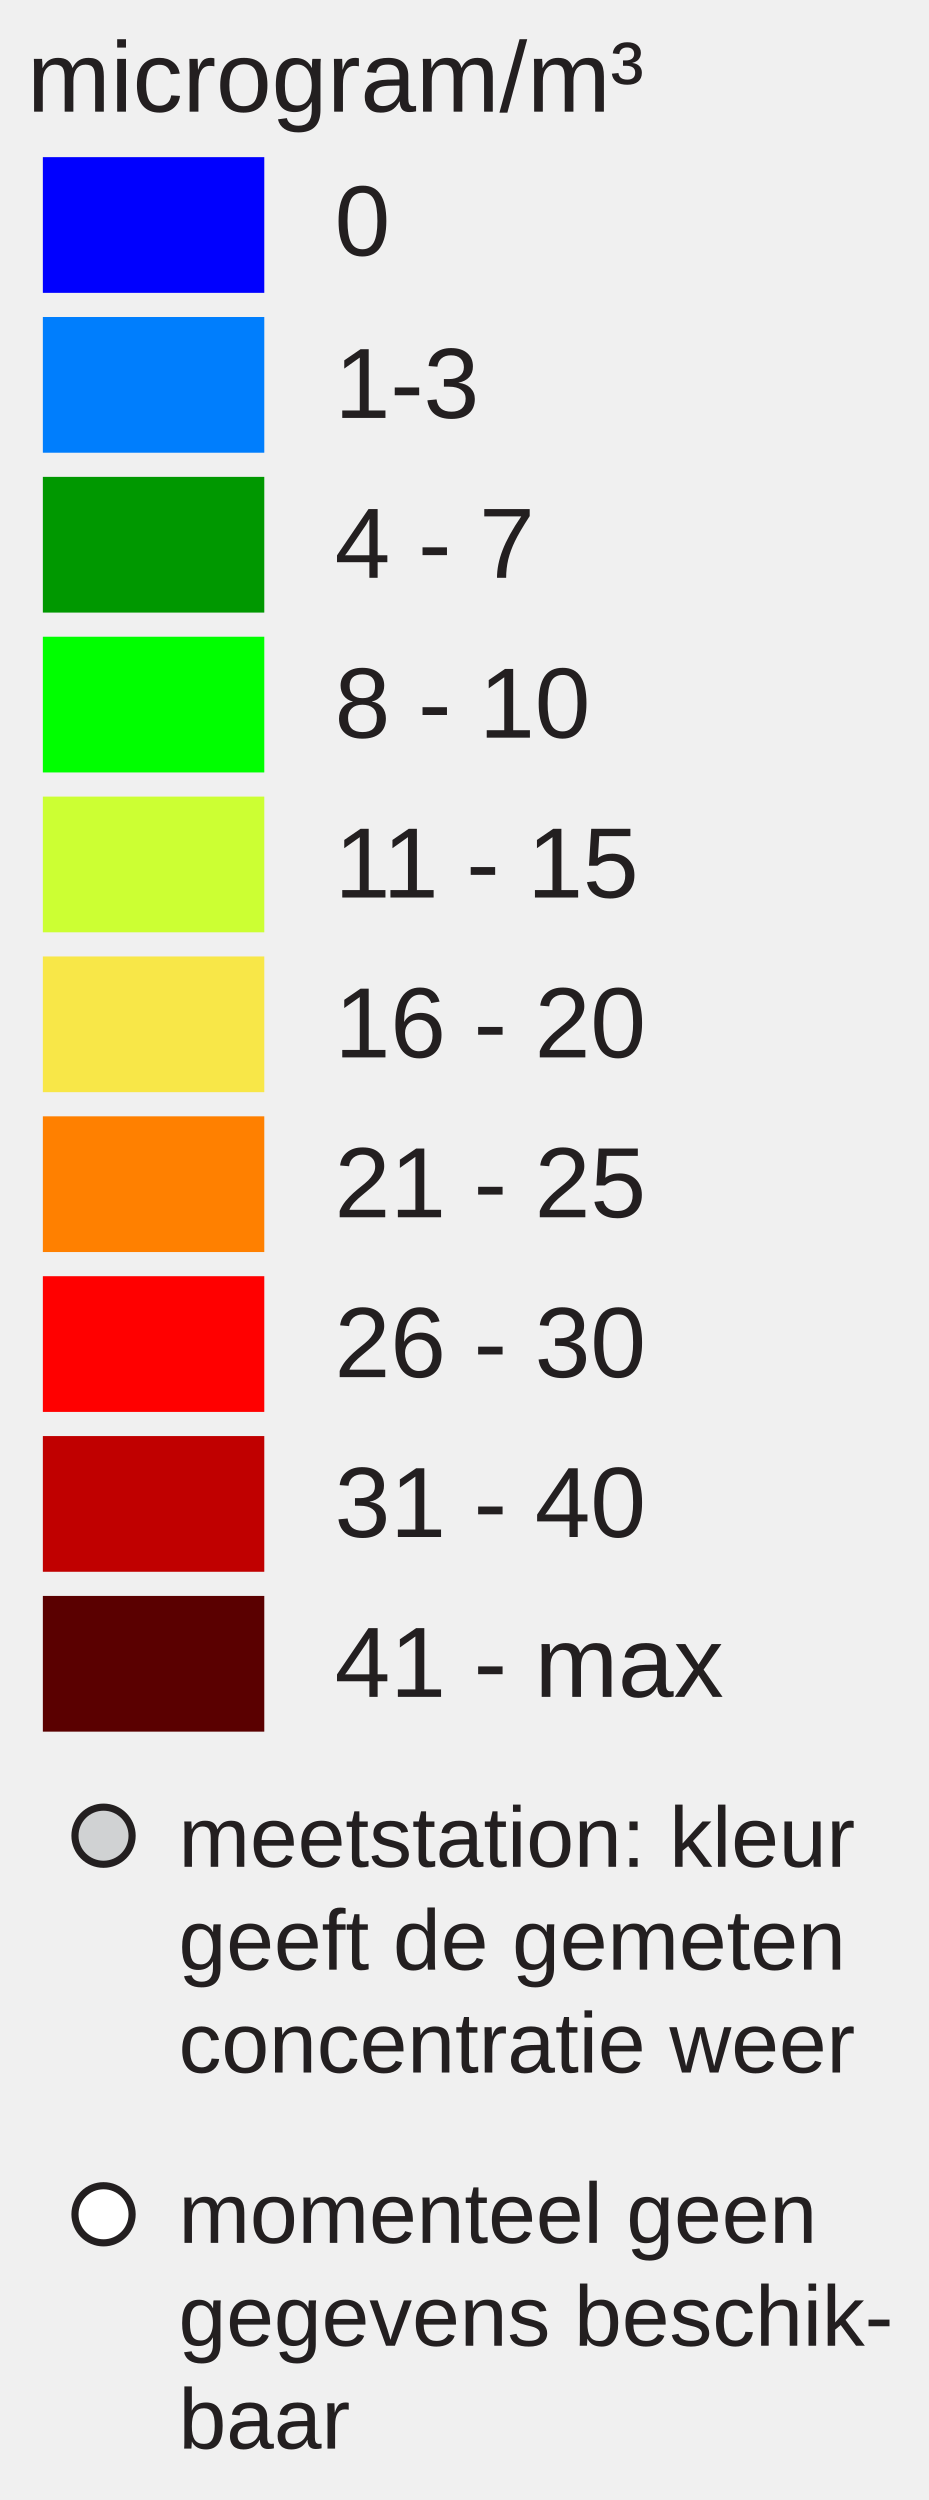
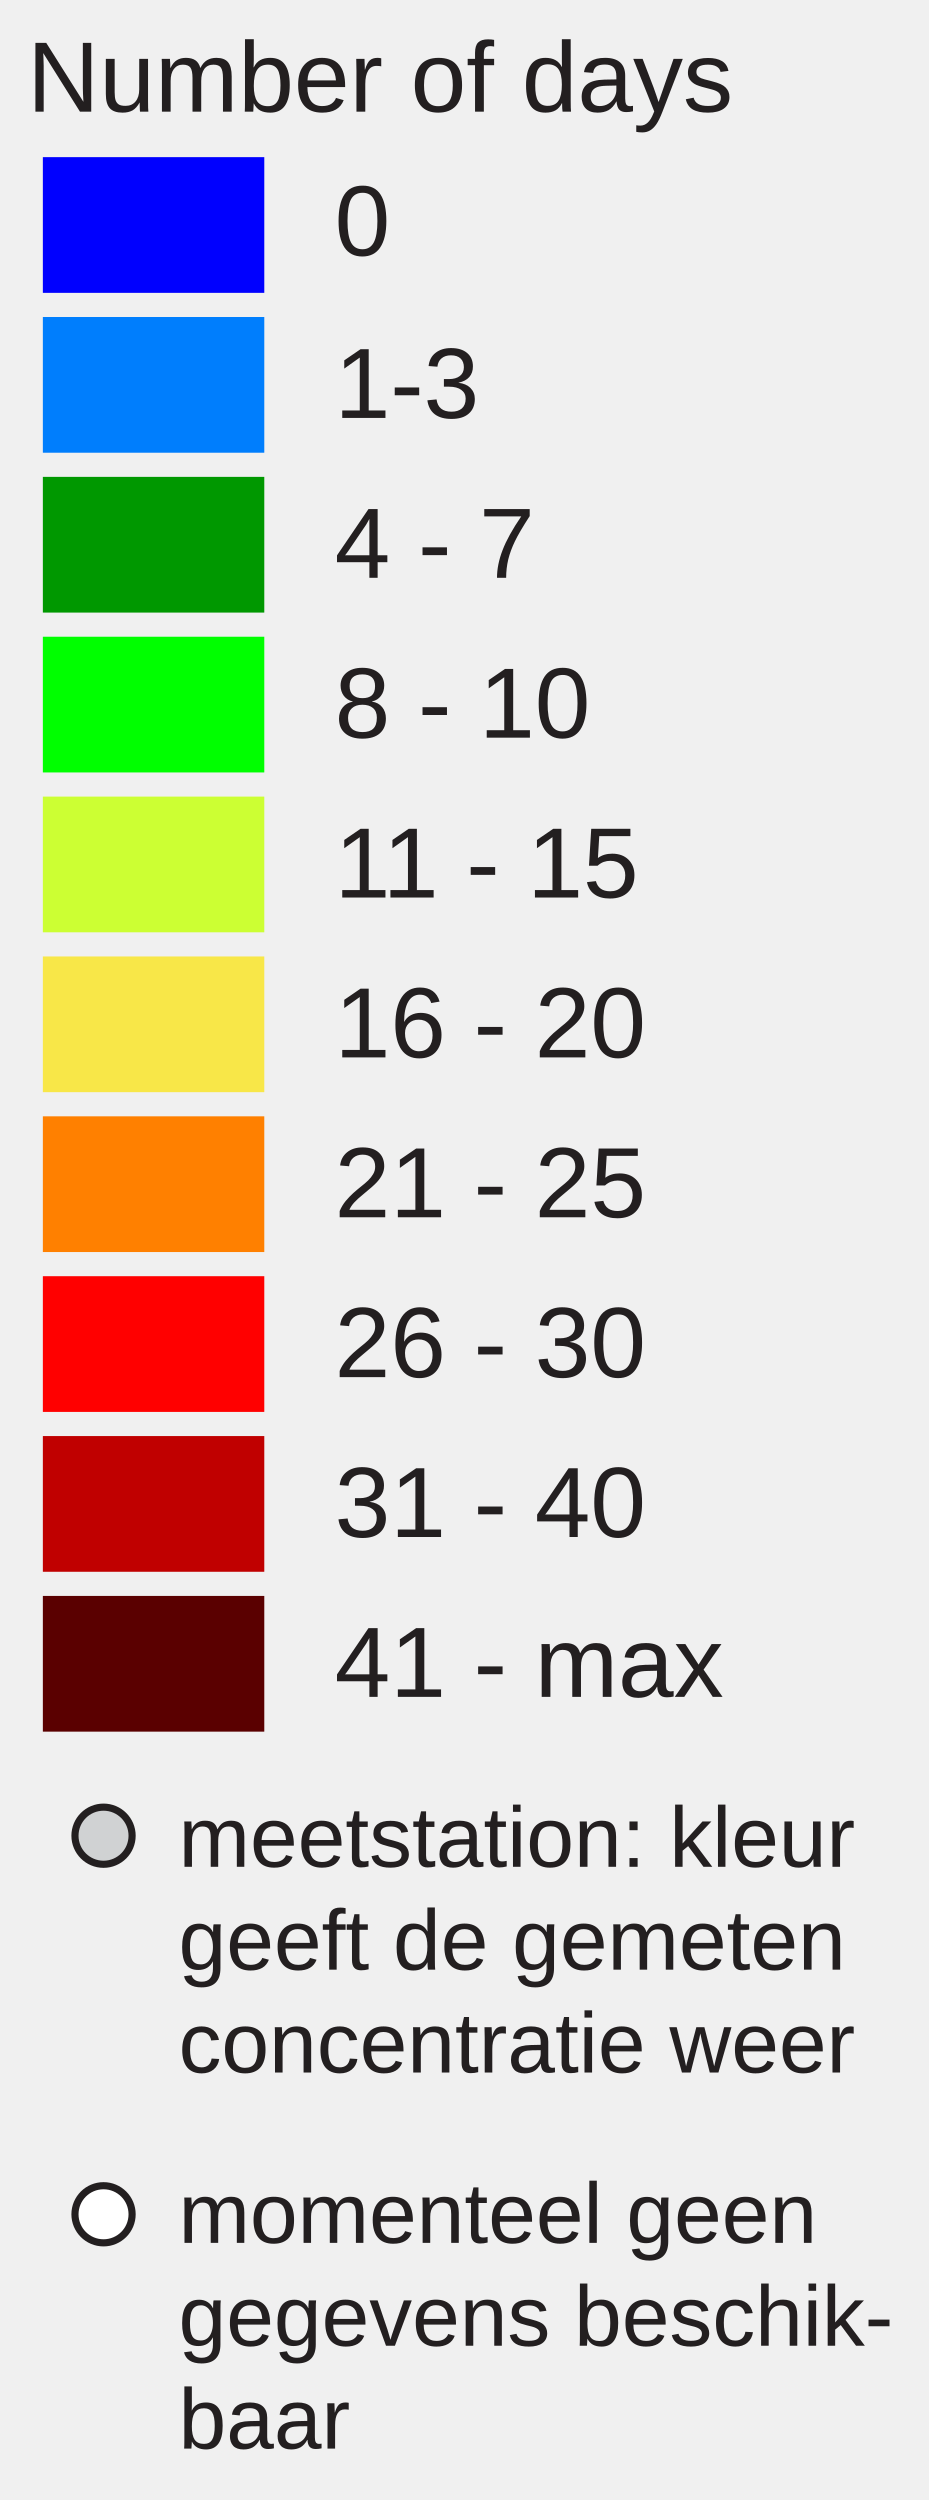
<svg xmlns="http://www.w3.org/2000/svg" version="1.1" id="Layer_1" x="0px" y="0px" width="130px" height="350px" viewBox="0 0 130 350" enable-background="new 0 0 130 350" xml:space="preserve">
  <rect x="6" y="22" fill="#0000FF" width="31" height="19" />
  <rect x="6" y="44.381" fill="#007EFD" width="31" height="19" />
  <rect x="6" y="66.762" fill="#009800" width="31" height="19" />
  <rect x="6" y="89.143" fill="#00FF00" width="31" height="19" />
  <rect x="6" y="111.524" fill="#CCFF33" width="31" height="19" />
  <rect x="6" y="133.905" fill="#F8E748" width="31" height="19" />
  <rect x="6" y="156.286" fill="#FF8000" width="31" height="19" />
  <rect x="6" y="178.668" fill="#FF0000" width="31" height="19" />
  <rect x="6" y="201.049" fill="#C00000" width="31" height="19" />
  <rect x="6" y="223.430" fill="#5A0000" width="31" height="19" />
  <text transform="matrix(1 0 0 1 46.853 35.7705)" fill="#231F20" font-family="Arial" font-size="14">0</text>
  <text transform="matrix(1 0 0 1 46.853 58.5112)" fill="#231F20" font-family="Arial" font-size="14">1-3</text>
  <text transform="matrix(1 0 0 1 46.853 80.8926)" fill="#231F20" font-family="Arial" font-size="14">4 - 7</text>
  <text transform="matrix(1 0 0 1 46.853 103.2734)" fill="#231F20" font-family="Arial" font-size="14">8 - 10</text>
  <text transform="matrix(1 0 0 1 46.853 125.6548)" fill="#231F20" font-family="Arial" font-size="14">11 - 15</text>
  <text transform="matrix(1 0 0 1 46.853 148.0352)" fill="#231F20" font-family="Arial" font-size="14">16 - 20</text>
  <text transform="matrix(1 0 0 1 46.853 170.417)" fill="#231F20" font-family="Arial" font-size="14">21 - 25</text>
  <text transform="matrix(1 0 0 1 46.853 192.7988)" fill="#231F20" font-family="Arial" font-size="14">26 - 30</text>
  <text transform="matrix(1 0 0 1 46.853 215.1797)" fill="#231F20" font-family="Arial" font-size="14">31 - 40</text>
  <text transform="matrix(1 0 0 1 46.853 237.5606)" fill="#231F20" font-family="Arial" font-size="14">41 - max</text>
-   <text font-size="14" font-family="Arial" transform="translate(3.8027 15.631)" fill="#231F20">microgram/m³</text>
+   <text font-size="14" font-family="Arial" transform="translate(3.8027 15.631)" fill="#231F20">Number of days</text>
  <circle fill="#D0D2D3" stroke="#231F20" stroke-miterlimit="10" cx="14.495" cy="257" r="4" />
  <circle fill="#FFFFFF" stroke="#231F20" stroke-miterlimit="10" cx="14.495" cy="310" r="4" />
  <text font-size="12" font-family="Arial" transform="translate(25 261.35)" fill="#231F20">meetstation: kleur</text>
  <text font-size="12" font-family="Arial" transform="translate(25 275.75)" fill="#231F20">geeft de gemeten</text>
  <text font-size="12" font-family="Arial" transform="translate(25 290.15)" fill="#231F20">concentratie weer</text>
  <text font-size="12" font-family="Arial" transform="translate(25 314)" fill="#231F20">momenteel geen</text>
  <text font-size="12" font-family="Arial" transform="translate(25 328.4)" fill="#231F20">gegevens beschik-</text>
  <text font-size="12" font-family="Arial" transform="translate(25 342.8)" fill="#231F20">baar</text>
</svg>
